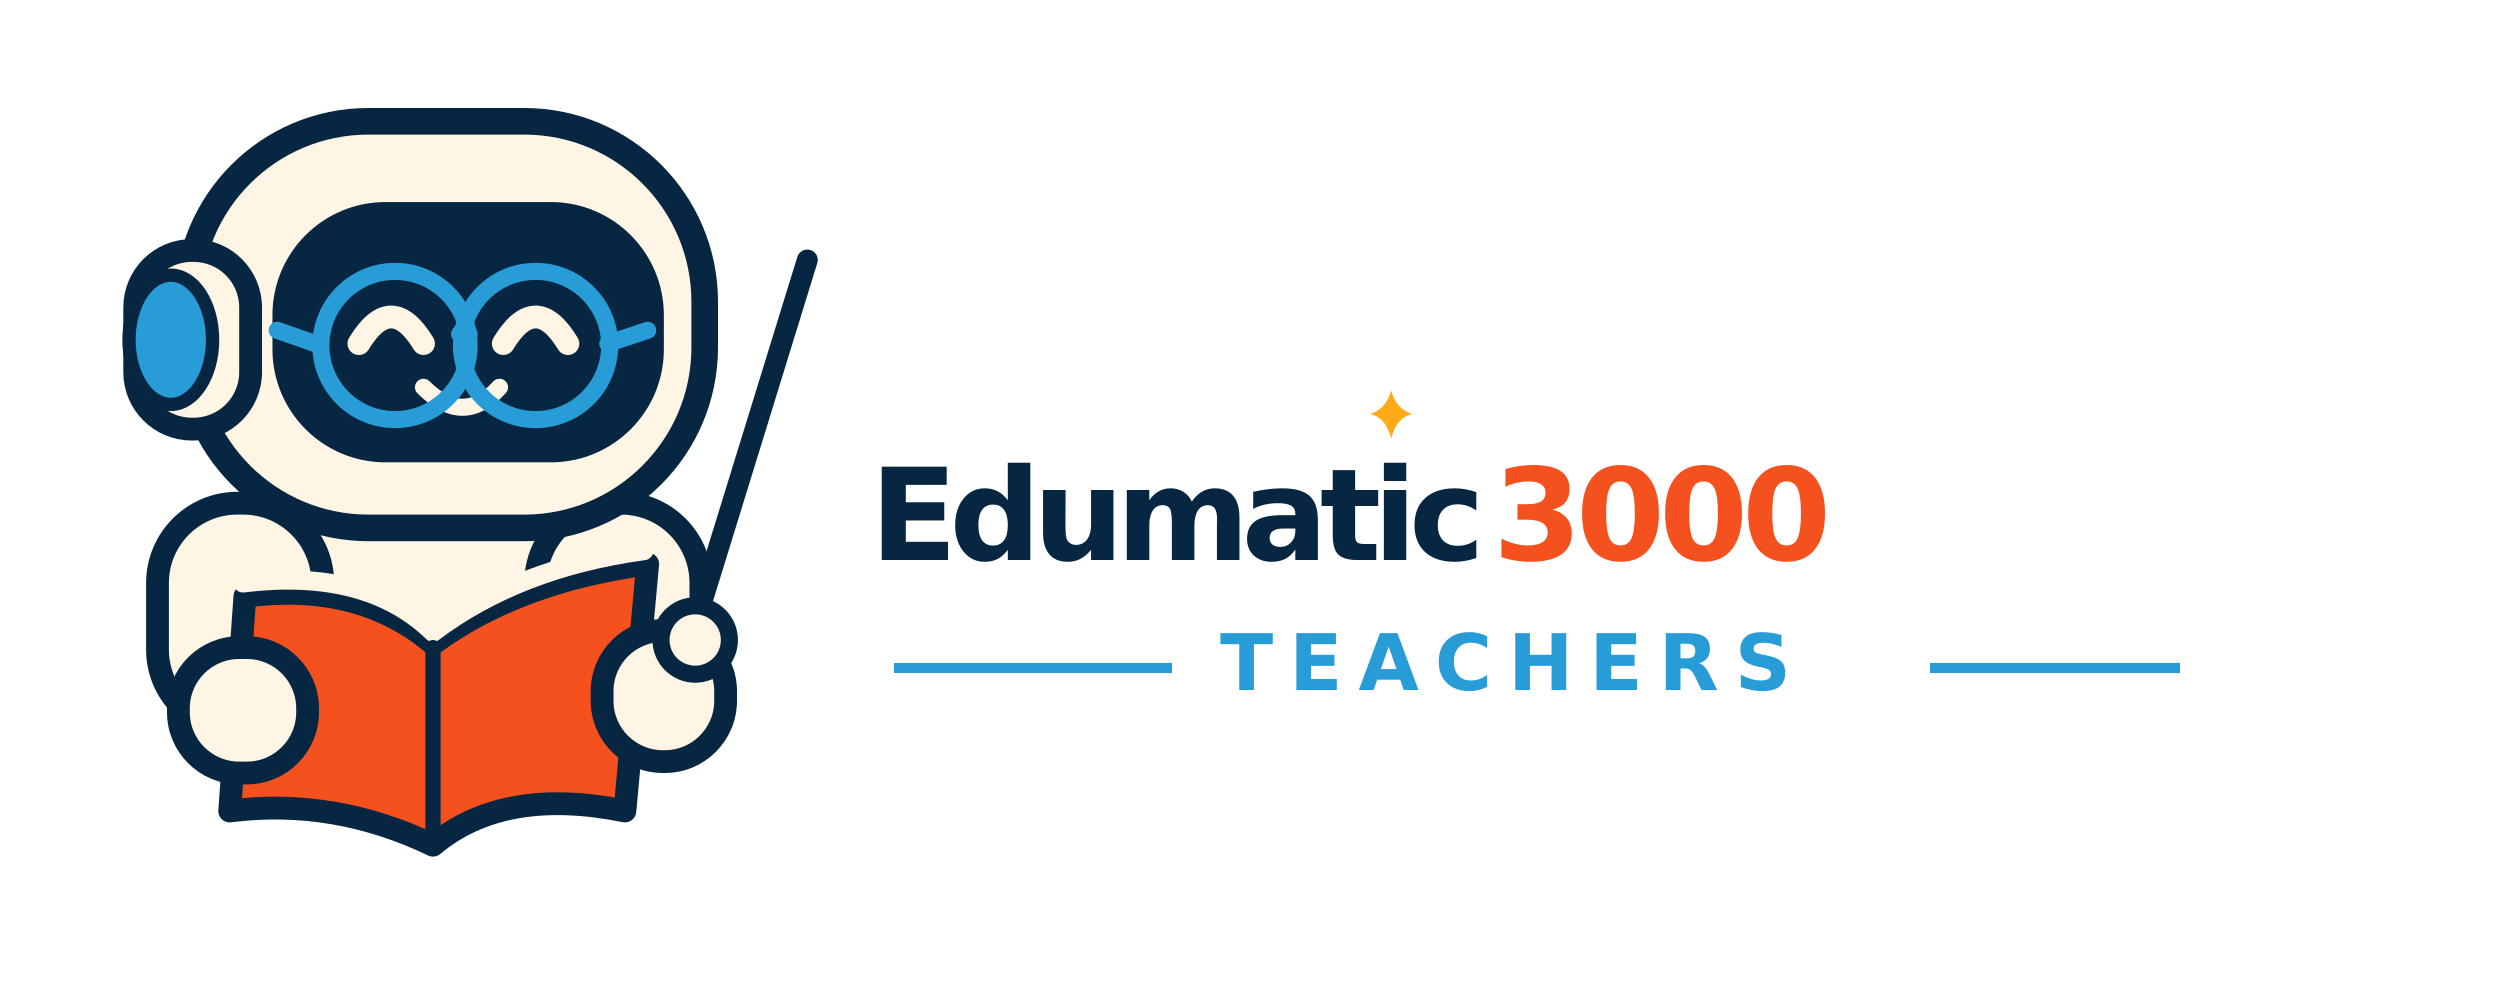
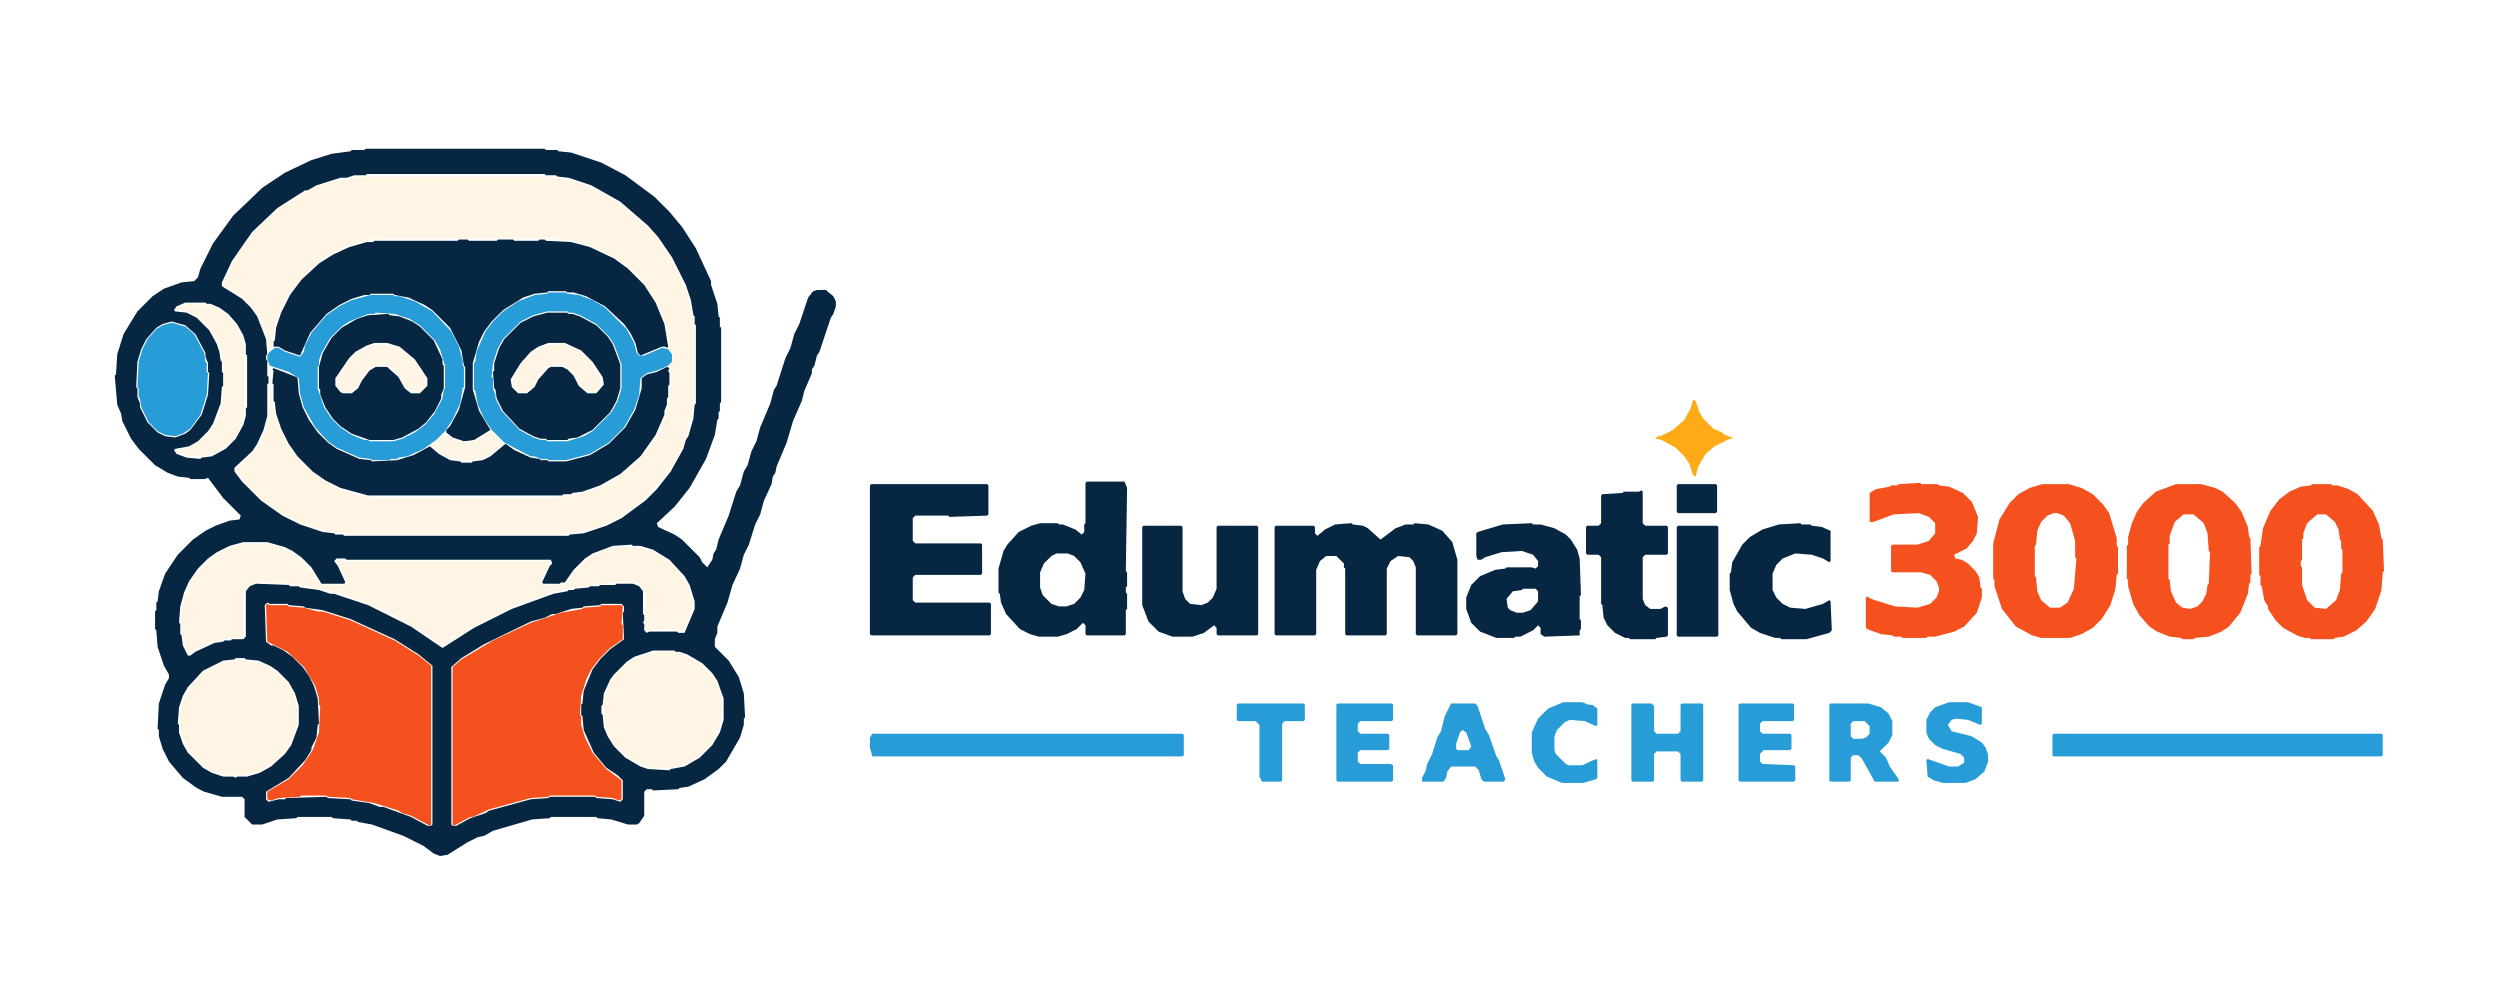
- <svg xmlns="http://www.w3.org/2000/svg" width="1250" height="500" viewBox="0 0 1250 500" role="img" version="1.1" id="svg16">
-   <defs id="defs16" />
-   <g transform="translate(36 35) scale(0.95)" id="g14">
-     <g stroke="#062642" stroke-linecap="round" stroke-linejoin="round" id="g7">
-       <rect x="83" y="211" width="205" height="159" rx="77" fill="#FFF5E4" stroke-width="13" id="rect1" />
-       <rect x="45" y="228" width="87" height="119" rx="42" fill="#FFF5E4" stroke-width="12" id="rect2" />
-       <rect x="244" y="228" width="87" height="119" rx="42" fill="#FFF5E4" stroke-width="12" id="rect3" />
-       <rect x="61" y="27" width="272" height="214" rx="95" fill="#FFF5E4" stroke-width="14" id="rect4" />
-       <rect x="33" y="95" width="61" height="94" rx="30" fill="#FFF5E4" stroke-width="12" id="rect5" />
-       <ellipse cx="52" cy="142" rx="22" ry="34" fill="#279CD6" stroke-width="7" id="ellipse5" />
-       <rect x="109" y="73" width="199" height="130" rx="56" fill="#062642" stroke="#062642" stroke-width="7" id="rect6" />
-       <path d="M151 144 Q168 116 185 144 M227 144 Q244 116 261 144" stroke="#FFF5E4" stroke-width="12" fill="none" id="path6" />
-       <path d="M185 167 Q206 188 225 167" stroke="#FFF5E4" stroke-width="9" fill="none" id="path7" />
-     </g>
-     <g stroke="#279CD6" stroke-width="9" fill="none" stroke-linecap="round" id="g8">
-       <circle cx="170" cy="145" r="39" id="circle7" />
-       <circle cx="244" cy="145" r="39" id="circle8" />
-       <path d="M209 139 Q207 134 204 139 M282 144 L303 137 M128 144 L108 137" id="path8" />
-     </g>
-     <g stroke="#062642" stroke-linejoin="round" stroke-linecap="round" id="g12">
-       <path d="M91 277 Q151 269 190 302 Q235 269 303 260 L291 390 Q227 377 190 408 Q138 383 83 390 Z" fill="#F4511E" stroke-width="12" id="path9" />
-       <path d="M90 270 Q155 262 190 296 Q235 262 301 253" fill="none" stroke="#FFF5E4" stroke-width="10" id="path10" />
-       <path d="M190 304 L190 403" stroke-width="8" fill="none" id="path11" />
-       <rect x="56" y="304" width="68" height="66" rx="32" fill="#FFF5E4" stroke-width="12" id="rect11" />
-       <rect x="279" y="295" width="65" height="69" rx="32" fill="#FFF5E4" stroke-width="12" id="rect12" />
-     </g>
-     <g stroke="#062642" stroke-linecap="round" id="g13">
-       <path d="M325 301 L387 100" stroke-width="11" id="path12" />
-       <circle cx="328" cy="300" r="18" fill="#FFF5E4" stroke-width="9" id="circle12" />
-     </g>
-   </g>
-   <path d="m 440.875,233.344 h 32.469 v 9.094 h -20.438 v 8.688 H 472.125 v 9.094 h -19.219 v 10.688 h 21.125 V 280 H 440.875 Z m 63.031,16.781 v -18.75 h 11.25 V 280 h -11.25 v -5.062 q -2.312,3.094 -5.094,4.531 -2.781,1.438 -6.438,1.438 -6.469,0 -10.625,-5.125 -4.156,-5.156 -4.156,-13.25 0,-8.094 4.156,-13.219 4.156,-5.156 10.625,-5.156 3.625,0 6.406,1.469 2.812,1.438 5.125,4.5 z m -7.375,22.656 q 3.594,0 5.469,-2.625 1.906,-2.625 1.906,-7.625 0,-5 -1.906,-7.625 -1.875,-2.625 -5.469,-2.625 -3.562,0 -5.469,2.625 -1.875,2.625 -1.875,7.625 0,5 1.875,7.625 1.906,2.625 5.469,2.625 z m 25,-6.406 V 245 h 11.25 v 3.5 q 0,2.844 -0.031,7.156 -0.031,4.281 -0.031,5.719 0,4.219 0.219,6.094 0.219,1.844 0.75,2.688 0.688,1.094 1.781,1.688 1.125,0.594 2.562,0.594 3.5,0 5.5,-2.688 2,-2.688 2,-7.469 V 245 h 11.188 v 35 h -11.188 v -5.062 Q 543,278 540.156,279.469 q -2.812,1.438 -6.219,1.438 -6.062,0 -9.25,-3.719 -3.156,-3.719 -3.156,-10.812 z m 74.375,-15.562 q 2.125,-3.25 5.031,-4.938 2.938,-1.719 6.438,-1.719 6.031,0 9.188,3.719 3.156,3.719 3.156,10.812 V 280 h -11.25 v -18.25 q 0.031,-0.406 0.031,-0.844 0.031,-0.438 0.031,-1.25 0,-3.719 -1.094,-5.375 -1.094,-1.688 -3.531,-1.688 -3.188,0 -4.938,2.625 -1.719,2.625 -1.781,7.594 V 280 h -11.25 v -18.25 q 0,-5.812 -1,-7.469 -1,-1.688 -3.562,-1.688 -3.219,0 -4.969,2.656 -1.75,2.625 -1.75,7.531 V 280 h -11.25 v -35 h 11.25 v 5.125 q 2.062,-2.969 4.719,-4.469 2.688,-1.5 5.906,-1.5 3.625,0 6.406,1.75 2.781,1.75 4.219,4.906 z m 45.938,13.438 q -3.5,0 -5.281,1.188 -1.75,1.188 -1.75,3.5 0,2.125 1.406,3.344 1.438,1.188 3.969,1.188 3.156,0 5.312,-2.25 2.156,-2.281 2.156,-5.688 V 264.25 Z m 17.094,-4.219 V 280 h -11.281 v -5.188 q -2.25,3.188 -5.062,4.656 -2.812,1.438 -6.844,1.438 -5.438,0 -8.844,-3.156 -3.375,-3.188 -3.375,-8.25 0,-6.156 4.219,-9.031 4.25,-2.875 13.312,-2.875 h 6.594 v -0.875 q 0,-2.656 -2.094,-3.875 -2.094,-1.25 -6.531,-1.25 -3.594,0 -6.688,0.719 -3.094,0.719 -5.75,2.156 v -8.531 q 3.594,-0.875 7.219,-1.312 3.625,-0.469 7.25,-0.469 9.469,0 13.656,3.75 4.219,3.719 4.219,12.125 z m 18.625,-24.969 V 245 h 11.531 v 8 H 677.562 v 14.844 q 0,2.438 0.969,3.312 Q 679.5,272 682.375,272 h 5.75 v 8 h -9.594 q -6.625,0 -9.406,-2.75 -2.75,-2.781 -2.75,-9.406 V 253 h -5.562 v -8 h 5.562 v -9.938 z M 691.938,245 h 11.188 v 35 h -11.188 z m 0,-13.625 h 11.188 v 9.125 h -11.188 z m 46.219,14.719 v 9.125 q -2.281,-1.562 -4.594,-2.312 -2.281,-0.75 -4.75,-0.75 -4.688,0 -7.312,2.75 -2.594,2.719 -2.594,7.625 0,4.906 2.594,7.656 2.625,2.719 7.312,2.719 2.625,0 4.969,-0.781 2.375,-0.781 4.375,-2.312 v 9.156 q -2.625,0.969 -5.344,1.438 -2.688,0.5 -5.406,0.5 -9.469,0 -14.812,-4.844 -5.344,-4.875 -5.344,-13.531 0,-8.656 5.344,-13.5 5.344,-4.875 14.812,-4.875 2.75,0 5.406,0.5 2.688,0.469 5.344,1.438 z" id="text14" style="font-weight:bold;font-size:64px;font-family:'DejaVu Sans';letter-spacing:-4;fill:#062642" aria-label="Edumatic" />
-   <path d="m 776.25,254.844 q 4.719,1.219 7.156,4.25 2.469,3 2.469,7.656 0,6.938 -5.312,10.562 -5.312,3.594 -15.5,3.594 -3.594,0 -7.219,-0.594 -3.594,-0.562 -7.125,-1.719 v -9.281 q 3.375,1.688 6.688,2.562 3.344,0.844 6.562,0.844 4.781,0 7.312,-1.656 2.562,-1.656 2.562,-4.75 0,-3.188 -2.625,-4.812 -2.594,-1.656 -7.688,-1.656 h -4.812 v -7.75 h 5.062 q 4.531,0 6.75,-1.406 2.219,-1.438 2.219,-4.344 0,-2.688 -2.156,-4.156 -2.156,-1.469 -6.094,-1.469 -2.906,0 -5.875,0.656 -2.969,0.656 -5.906,1.938 V 234.5 q 3.562,-1 7.062,-1.5 3.5,-0.5 6.875,-0.5 9.094,0 13.594,3 4.531,2.969 4.531,8.969 0,4.094 -2.156,6.719 -2.156,2.594 -6.375,3.656 z m 41.156,1.781 q 0,-8.75 -1.656,-12.312 -1.625,-3.594 -5.5,-3.594 -3.875,0 -5.531,3.594 -1.656,3.562 -1.656,12.312 0,8.844 1.656,12.469 1.656,3.625 5.531,3.625 3.844,0 5.5,-3.625 1.656,-3.625 1.656,-12.469 z m 12.031,0.094 q 0,11.594 -5,17.906 -5,6.281 -14.188,6.281 -9.219,0 -14.219,-6.281 -5,-6.312 -5,-17.906 0,-11.625 5,-17.906 5,-6.312 14.219,-6.312 9.188,0 14.188,6.312 5,6.281 5,17.906 z m 29.5,-0.094 q 0,-8.75 -1.656,-12.312 -1.625,-3.594 -5.5,-3.594 -3.875,0 -5.531,3.594 -1.656,3.562 -1.656,12.312 0,8.844 1.656,12.469 1.656,3.625 5.531,3.625 3.844,0 5.5,-3.625 1.656,-3.625 1.656,-12.469 z m 12.031,0.094 q 0,11.594 -5,17.906 -5,6.281 -14.188,6.281 -9.219,0 -14.219,-6.281 -5,-6.312 -5,-17.906 0,-11.625 5,-17.906 5,-6.312 14.219,-6.312 9.188,0 14.188,6.312 5,6.281 5,17.906 z m 29.5,-0.094 q 0,-8.75 -1.656,-12.312 -1.625,-3.594 -5.5,-3.594 -3.875,0 -5.531,3.594 -1.656,3.562 -1.656,12.312 0,8.844 1.656,12.469 1.656,3.625 5.531,3.625 3.844,0 5.5,-3.625 1.656,-3.625 1.656,-12.469 z m 12.031,0.094 q 0,11.594 -5,17.906 -5,6.281 -14.188,6.281 -9.219,0 -14.219,-6.281 -5,-6.312 -5,-17.906 0,-11.625 5,-17.906 5,-6.312 14.219,-6.312 9.188,0 14.188,6.312 5,6.281 5,17.906 z" id="text15" style="font-weight:bold;font-size:64px;font-family:'DejaVu Sans';letter-spacing:-3;fill:#f4511e" aria-label="3000" />
-   <path d="M 695.562 195.22 Q 698.043 204.52 706.102 207 Q 698.043 208.86 695.562 219.4 Q 693.082 208.86 685.023 207 Q 693.082 204.52 695.562 195.22 Z" fill="#FFAA17" id="path15" />
-   <path d="M447 334 H586 M965 334 H1090" stroke="#279CD6" stroke-width="5" id="path16" />
-   <path d="m 610.19,316.569 h 26.203 v 5.542 h -9.426 V 345 h -7.332 v -22.89 h -9.445 z m 37.993,0 h 19.786 v 5.542 h -12.454 v 5.294 h 11.711 v 5.542 h -11.711 v 6.513 H 668.388 V 345 h -20.205 z m 51.894,23.251 H 688.613 L 686.804,345 h -7.37 l 10.531,-28.431 h 8.741 L 709.237,345 h -7.37 z m -9.636,-5.275 h 7.789 l -3.885,-11.312 z m 53.113,8.893 q -2.019,1.047 -4.208,1.581 -2.19,0.533 -4.57,0.533 -7.103,0 -11.254,-3.961 -4.151,-3.98 -4.151,-10.778 0,-6.817 4.151,-10.778 4.151,-3.98 11.254,-3.98 2.38,0 4.57,0.533 2.19,0.533 4.208,1.581 v 5.884 q -2.038,-1.39 -4.018,-2.038 -1.98,-0.647 -4.17,-0.647 -3.923,0 -6.17,2.514 -2.247,2.514 -2.247,6.932 0,4.399 2.247,6.913 2.247,2.514 6.17,2.514 2.19,0 4.17,-0.647 1.98,-0.647 4.018,-2.038 z m 14.075,-26.87 h 7.332 v 10.835 h 10.816 v -10.835 h 7.332 V 345 h -7.332 V 332.946 H 764.96 V 345 h -7.332 z m 40.64,0 h 19.786 v 5.542 h -12.454 v 5.294 h 11.711 v 5.542 H 805.6 v 6.513 h 12.873 V 345 h -20.205 z m 45.058,12.606 q 2.304,0 3.294,-0.857 1.009,-0.857 1.009,-2.818 0,-1.942 -1.009,-2.78 -0.99,-0.838 -3.294,-0.838 h -3.085 v 7.293 z m -3.085,5.065 V 345 h -7.332 v -28.431 h 11.197 q 5.618,0 8.227,1.885 2.628,1.885 2.628,5.96 0,2.818 -1.371,4.627 -1.352,1.809 -4.094,2.666 1.504,0.343 2.685,1.562 1.2,1.2 2.418,3.656 L 858.58,345 h -7.808 l -3.466,-7.065 q -1.047,-2.133 -2.133,-2.914 -1.066,-0.781 -2.856,-0.781 z m 50.485,-16.777 v 6.018 q -2.342,-1.047 -4.57,-1.581 -2.228,-0.533 -4.208,-0.533 -2.628,0 -3.885,0.724 -1.257,0.724 -1.257,2.247 0,1.143 0.838,1.79 0.857,0.628 3.085,1.085 l 3.123,0.628 q 4.742,0.952 6.741,2.895 2,1.942 2,5.522 0,4.704 -2.799,7.008 -2.78,2.285 -8.512,2.285 -2.704,0 -5.427,-0.514 -2.723,-0.514 -5.446,-1.523 v -6.189 q 2.723,1.447 5.256,2.19 2.552,0.724 4.913,0.724 2.399,0 3.675,-0.8 1.276,-0.8 1.276,-2.285 0,-1.333 -0.876,-2.057 -0.857,-0.724 -3.447,-1.295 l -2.837,-0.628 q -4.266,-0.914 -6.246,-2.914 -1.961,-2 -1.961,-5.389 0,-4.247 2.742,-6.532 2.742,-2.285 7.884,-2.285 2.342,0 4.818,0.362 2.476,0.343 5.123,1.047 z" id="text16" style="font-weight:bold;font-size:39px;font-family:'DejaVu Sans';letter-spacing:8;fill:#279cd6" aria-label="TEACHERS" />
+ <svg xmlns="http://www.w3.org/2000/svg" width="1983" height="793" viewBox="0 0 1983 793" role="img" aria-label="Edumatic-3000-Teachers">
+   <path fill="#062642" fill-rule="evenodd" d="M1331,417 L1330,418 L1330,504 L1331,505 L1362,505 L1363,504 L1363,418 L1362,417Z M906,418 L906,480 L911,493 L919,501 L930,505 L946,505 L955,502 L963,496 L965,498 L965,503 L966,504 L997,504 L998,503 L998,418 L997,417 L966,417 L965,418 L965,467 L962,474 L958,478 L953,480 L944,479 L940,475 L938,469 L938,418 L937,417 L907,417Z M1398,420 L1388,426 L1382,432 L1374,446 L1373,454 L1372,455 L1372,468 L1375,479 L1378,485 L1389,498 L1396,502 L1408,506 L1412,506 L1413,507 L1433,507 L1451,502 L1453,500 L1452,477 L1451,476 L1446,479 L1432,483 L1420,482 L1414,479 L1409,474 L1406,468 L1406,455 L1409,448 L1414,443 L1424,439 L1437,440 L1446,443 L1451,446 L1452,445 L1452,421 L1445,418 L1437,417 L1436,416 L1429,416 L1428,415 L1411,416Z M1172,422 L1171,423 L1171,441 L1172,444 L1175,444 L1178,442 L1191,438 L1207,437 L1216,440 L1220,445 L1220,449 L1218,451 L1215,450 L1195,450 L1194,451 L1186,452 L1174,457 L1167,464 L1163,474 L1163,483 L1167,494 L1174,501 L1187,506 L1201,506 L1202,505 L1206,505 L1216,500 L1220,496 L1222,498 L1222,503 L1225,505 L1253,504 L1253,500 L1254,499 L1254,492 L1253,491 L1253,473 L1254,472 L1253,443 L1251,436 L1246,428 L1242,424 L1233,419 L1222,416 L1216,416 L1215,415 L1192,416Z M1218,467 L1220,469 L1220,477 L1214,484 L1208,486 L1203,486 L1198,484 L1196,482 L1195,475 L1200,469 L1207,468 L1208,467Z M1011,418 L1011,503 L1012,504 L1043,504 L1044,503 L1044,452 L1047,445 L1052,441 L1060,441 L1066,447 L1066,450 L1067,451 L1067,503 L1068,504 L1099,504 L1100,503 L1100,451 L1103,445 L1109,441 L1118,442 L1121,445 L1123,450 L1123,503 L1124,504 L1155,504 L1156,503 L1156,444 L1152,430 L1144,421 L1133,416 L1122,415 L1121,416 L1115,416 L1107,419 L1095,428 L1085,419 L1081,417 L1073,416 L1072,415 L1059,416 L1051,420 L1045,425 L1043,423 L1043,418 L1042,417 L1012,417Z M1271,392 L1270,393 L1270,415 L1268,417 L1259,417 L1258,418 L1258,439 L1259,440 L1268,440 L1270,442 L1270,479 L1271,480 L1272,490 L1275,496 L1281,502 L1289,506 L1292,506 L1293,507 L1313,507 L1314,506 L1322,505 L1323,504 L1323,482 L1321,481 L1317,483 L1309,483 L1305,480 L1303,475 L1303,442 L1305,440 L1322,440 L1323,439 L1323,418 L1322,417 L1305,417 L1303,415 L1303,390 L1302,389 L1300,390 L1288,390 L1287,391Z M1330,385 L1330,406 L1331,407 L1361,407 L1362,406 L1362,385 L1361,384 L1331,384Z M691,384 L690,385 L690,503 L691,504 L785,504 L786,503 L786,479 L785,478 L726,478 L724,476 L724,458 L726,456 L778,456 L779,455 L779,432 L778,431 L726,431 L724,429 L724,411 L726,409 L752,409 L753,410 L783,409 L784,408 L784,385 L783,384Z M892,382 L862,382 L861,383 L861,415 L860,416 L860,422 L858,424 L853,420 L843,416 L840,416 L839,415 L825,415 L818,417 L808,422 L799,432 L796,437 L792,451 L792,470 L793,471 L794,478 L798,487 L809,499 L817,503 L824,505 L839,505 L846,503 L854,499 L859,494 L861,496 L861,503 L862,504 L892,504 L893,503 L893,484 L894,483 L894,471 L893,470 L893,466 L894,465 L894,454 L893,453 L894,387Z M838,439 L847,439 L852,441 L857,446 L861,455 L860,468 L857,474 L852,479 L846,481 L840,481 L834,479 L827,472 L825,466 L825,454 L828,447 L834,441Z M226,137 L208,149 L185,171 L169,193 L159,213 L157,220 L154,223 L144,224 L130,229 L121,235 L109,247 L98,265 L93,281 L92,297 L91,298 L93,321 L96,328 L97,334 L104,348 L110,356 L123,369 L133,375 L141,378 L150,379 L151,380 L162,380 L165,379 L177,395 L191,409 L190,412 L182,413 L171,417 L163,421 L153,428 L141,440 L131,455 L126,469 L125,477 L124,478 L124,484 L123,485 L123,499 L124,500 L125,513 L130,528 L134,535 L134,538 L131,543 L126,558 L125,578 L126,579 L126,584 L129,594 L134,604 L145,617 L156,625 L162,628 L176,632 L192,632 L194,634 L194,648 L200,654 L208,654 L220,650 L235,649 L236,648 L263,648 L264,649 L278,650 L279,651 L283,651 L284,652 L295,654 L320,663 L336,671 L344,677 L349,679 L355,678 L371,668 L379,664 L384,663 L391,659 L422,650 L436,649 L437,648 L473,648 L474,649 L485,650 L498,654 L505,654 L507,653 L511,647 L511,628 L513,626 L517,626 L518,627 L538,626 L539,625 L546,624 L559,618 L570,610 L576,604 L587,585 L590,575 L590,570 L591,569 L590,550 L586,537 L578,524 L567,513 L567,507 L569,502 L569,497 L577,478 L581,464 L587,451 L590,440 L594,432 L599,416 L603,408 L606,397 L612,384 L613,378 L615,375 L616,370 L624,351 L629,334 L636,318 L638,310 L644,296 L644,293 L646,290 L648,282 L650,279 L659,252 L661,249 L663,243 L663,239 L661,235 L655,230 L648,230 L645,231 L641,236 L634,257 L630,265 L627,276 L623,284 L616,306 L614,309 L611,320 L603,339 L600,350 L596,358 L593,369 L590,374 L587,385 L584,390 L578,409 L570,428 L568,436 L566,439 L565,444 L561,450 L557,446 L555,442 L541,428 L535,424 L522,418 L521,415 L535,402 L547,387 L560,364 L567,345 L569,333 L570,332 L570,327 L571,326 L571,320 L572,319 L572,260 L571,259 L571,252 L570,251 L569,241 L564,226 L564,223 L552,197 L541,180 L531,168 L519,156 L496,139 L477,129 L453,121 L443,120 L442,119 L433,119 L432,118 L290,118 L289,119 L279,119 L278,120 L263,122 L247,127Z M194,522 L195,523 L205,524 L214,528 L220,532 L229,541 L234,550 L237,560 L237,575 L231,591 L226,598 L215,608 L206,613 L196,616 L188,616 L187,617 L185,616 L177,616 L168,613 L161,609 L149,597 L145,590 L142,581 L142,575 L141,574 L142,561 L145,552 L149,545 L161,532 L177,524 L186,523 L187,522Z M518,516 L535,516 L536,517 L539,517 L545,519 L557,526 L565,534 L569,540 L574,554 L574,571 L571,581 L565,591 L555,601 L543,608 L532,610 L531,611 L514,610 L508,608 L496,601 L487,592 L482,584 L479,577 L478,567 L477,566 L477,560 L478,559 L479,550 L484,539 L487,535 L497,525 L503,521Z M493,479 L495,481 L495,485 L494,486 L495,507 L484,515 L476,523 L470,531 L463,548 L462,558 L461,559 L461,567 L462,568 L463,579 L471,597 L481,609 L490,615 L494,619 L494,634 L492,636 L486,634 L473,633 L472,632 L436,632 L435,633 L421,634 L388,643 L385,645 L373,649 L362,655 L359,655 L358,654 L358,529 L366,522 L384,511 L421,493 L432,490 L438,487 L441,487 L453,483 L462,482 L463,481 L476,480 L477,479Z M212,478 L214,479 L228,479 L229,480 L241,481 L242,482 L256,484 L278,491 L313,507 L332,519 L343,528 L343,654 L342,655 L339,655 L326,648 L304,640 L301,640 L293,637 L279,635 L278,634 L260,633 L259,632 L227,633 L226,634 L221,634 L213,636 L211,634 L211,628 L229,617 L242,603 L247,595 L247,593 L251,585 L252,575 L253,574 L252,554 L249,544 L245,536 L240,529 L232,521 L225,516 L217,512 L215,512 L211,509 L210,480Z M142,494 L143,481 L146,470 L150,461 L157,451 L165,443 L172,438 L182,433 L193,430 L212,430 L226,434 L232,437 L239,442 L247,450 L255,463 L273,463 L274,462 L268,449 L265,445 L267,443 L274,443 L275,444 L437,444 L438,447 L436,449 L430,462 L431,463 L444,463 L445,462 L448,462 L455,452 L464,443 L470,439 L486,433 L501,432 L502,433 L508,433 L518,436 L531,444 L543,457 L547,464 L551,477 L551,483 L543,502 L538,502 L537,501 L515,501 L513,502 L511,500 L511,495 L510,494 L511,492 L511,488 L510,487 L510,469 L507,465 L502,463 L489,463 L488,464 L476,464 L475,465 L468,465 L467,466 L456,467 L455,468 L451,468 L450,469 L439,471 L406,483 L376,498 L351,514 L326,497 L292,480 L265,471 L262,471 L253,468 L238,466 L237,465 L230,465 L229,464 L203,463 L198,465 L195,469 L195,505 L193,507 L184,507 L183,508 L178,508 L177,509 L170,510 L155,517 L151,520 L149,520 L145,512 L144,504 L143,503 L143,495Z M136,255 L147,258 L155,265 L163,280 L163,283 L165,288 L165,295 L166,296 L165,313 L160,329 L151,341 L147,344 L139,347 L131,346 L125,343 L117,335 L111,323 L111,320 L109,315 L109,308 L108,307 L109,287 L112,277 L116,269 L124,260 L129,257Z M147,240 L163,240 L164,241 L167,241 L174,244 L181,249 L188,257 L193,266 L195,273 L195,281 L196,282 L196,323 L195,324 L195,330 L193,337 L187,348 L179,356 L168,362 L160,363 L159,364 L148,363 L140,360 L138,357 L139,356 L150,354 L157,350 L165,342 L169,336 L175,320 L176,307 L177,306 L177,296 L176,295 L176,287 L175,286 L174,279 L172,273 L166,262 L156,252 L148,248 L139,247 L138,246 L140,243Z M184,207 L200,184 L220,165 L242,151 L244,151 L251,147 L270,141 L275,141 L281,139 L290,139 L291,138 L432,138 L433,139 L441,139 L442,140 L451,141 L469,147 L492,160 L514,179 L522,188 L533,204 L544,226 L548,238 L550,250 L551,251 L551,257 L552,258 L552,320 L551,321 L550,332 L546,346 L544,349 L542,356 L532,374 L521,388 L512,397 L493,411 L481,417 L463,423 L452,424 L451,425 L273,425 L272,424 L266,424 L265,423 L256,422 L238,416 L224,409 L207,397 L192,382 L186,374 L186,371 L200,358 L204,352 L209,341 L212,330 L212,305 L213,304 L213,299 L212,298 L212,286 L211,285 L211,282 L212,281 L211,269 L204,251 L199,244 L192,237 L176,227 L176,224Z M531,292 L529,291 L521,295 L513,297 L509,300 L509,308 L504,325 L496,339 L483,352 L468,361 L449,366 L435,366 L434,365 L429,365 L428,364 L421,363 L408,357 L401,352 L389,362 L383,365 L375,366 L374,367 L366,367 L365,366 L357,365 L348,360 L341,354 L328,361 L315,365 L295,366 L294,365 L285,364 L267,356 L260,351 L252,343 L245,333 L240,323 L237,312 L236,300 L235,299 L217,292 L216,293 L217,294 L216,304 L217,305 L217,318 L218,319 L219,328 L223,340 L229,352 L236,362 L248,374 L258,381 L270,387 L292,393 L446,393 L447,392 L453,392 L454,391 L462,390 L476,385 L492,376 L508,362 L520,345 L527,329 L527,326 L529,321 L529,316 L530,315 L530,306 L531,305 L531,296 L530,294Z M292,250 L283,253 L271,260 L263,268 L256,280 L253,291 L253,308 L254,309 L254,313 L258,323 L264,332 L270,338 L279,344 L293,349 L312,349 L319,347 L332,340 L338,335 L345,326 L350,316 L350,313 L352,308 L352,290 L351,289 L351,285 L344,270 L333,259 L327,255 L317,251 L309,250 L308,249Z M266,300 L277,284 L282,279 L291,274 L297,272 L307,272 L317,275 L329,285 L339,300 L339,306 L333,312 L326,312 L321,308 L316,299 L307,291 L298,291 L293,294 L287,302 L284,308 L279,312 L272,312 L270,311 L266,306Z M434,248 L423,251 L413,256 L400,269 L396,276 L392,288 L392,294 L391,295 L392,308 L393,309 L394,316 L399,326 L412,340 L423,346 L429,348 L433,348 L434,349 L450,349 L451,348 L458,347 L470,341 L484,327 L489,318 L492,308 L492,289 L486,273 L482,267 L473,258 L460,251 L454,249 L451,249 L450,248Z M405,301 L413,288 L421,279 L427,275 L435,272 L448,272 L461,278 L470,287 L478,299 L479,305 L473,312 L466,312 L459,306 L455,298 L450,293 L446,291 L437,291 L435,292 L427,301 L424,307 L418,312 L411,312 L406,307Z M217,271 L217,275 L221,275 L226,278 L238,282 L246,264 L259,249 L269,242 L279,237 L289,234 L293,234 L294,233 L312,233 L313,234 L324,236 L337,242 L343,246 L357,260 L366,278 L368,290 L369,291 L369,307 L364,325 L357,338 L354,341 L354,343 L359,347 L368,350 L376,349 L389,341 L380,326 L375,309 L375,288 L380,271 L384,263 L390,255 L399,246 L415,236 L424,233 L434,232 L435,231 L449,231 L450,232 L455,232 L465,235 L480,243 L495,257 L500,264 L504,272 L506,280 L508,282 L525,275 L528,275 L529,276 L530,275 L527,257 L520,240 L511,226 L498,213 L487,205 L468,196 L453,192 L433,191 L432,190 L428,190 L427,191 L408,191 L407,190 L395,190 L394,191 L372,191 L371,190 L364,190 L363,191 L297,191 L296,192 L291,192 L277,196 L264,202 L253,209 L239,222 L230,234 L223,248 L219,260 L218,270Z" />
+   <path fill="#FFF5E4" fill-rule="evenodd" d="M183,524 L172,527 L166,530 L159,535 L151,544 L144,558 L144,562 L143,563 L143,579 L149,595 L160,607 L169,612 L179,615 L194,615 L205,612 L217,605 L227,595 L233,584 L235,578 L236,562 L233,551 L229,543 L218,532 L209,527 L199,524Z M520,517 L519,518 L511,519 L502,523 L490,533 L485,540 L480,551 L480,555 L479,556 L479,571 L482,581 L487,590 L498,601 L512,608 L528,610 L529,609 L535,609 L542,607 L553,601 L562,593 L567,586 L571,577 L572,569 L573,568 L573,556 L570,545 L567,539 L555,526 L544,520 L538,518 L534,518 L533,517Z M144,502 L145,503 L147,514 L150,519 L156,515 L172,508 L180,507 L181,506 L192,506 L193,505 L193,470 L201,462 L233,463 L234,464 L239,464 L250,467 L255,467 L285,476 L288,478 L300,482 L318,491 L342,506 L349,512 L354,511 L377,496 L412,479 L441,469 L458,466 L459,465 L464,465 L465,464 L481,463 L482,462 L503,462 L506,463 L512,470 L512,500 L533,499 L534,500 L542,501 L550,482 L550,479 L546,465 L537,451 L525,441 L517,437 L506,434 L488,434 L487,435 L483,435 L467,442 L455,454 L451,461 L448,464 L430,464 L429,463 L431,456 L437,446 L436,445 L271,445 L270,444 L267,444 L266,445 L273,456 L274,463 L273,464 L255,464 L252,461 L248,453 L233,439 L225,435 L215,432 L195,431 L194,432 L183,434 L171,440 L156,454 L152,460 L146,474 L145,482 L144,483Z M398,350 L391,343 L387,343 L381,348 L374,351 L362,350 L352,344 L343,352 L343,354 L350,360 L362,365 L378,365 L384,363 L393,358 L398,353Z M407,300 L407,306 L408,308 L412,311 L417,311 L422,308 L427,299 L433,292 L439,289 L444,289 L449,291 L454,295 L463,309 L467,311 L472,311 L477,306 L477,300 L467,285 L456,276 L446,273 L433,274 L423,279 L416,286Z M267,301 L267,305 L271,310 L278,311 L283,307 L289,297 L295,291 L300,289 L304,289 L311,292 L316,297 L321,306 L327,311 L334,310 L338,305 L337,299 L329,287 L321,279 L314,275 L306,274 L305,273 L295,274 L284,279 L276,287Z M149,241 L148,242 L145,242 L139,245 L139,246 L146,246 L155,250 L166,260 L170,266 L174,275 L177,286 L177,291 L178,292 L178,311 L177,312 L177,317 L174,328 L169,338 L164,345 L153,354 L144,357 L139,357 L139,358 L149,362 L163,362 L172,359 L182,352 L187,346 L192,336 L192,333 L194,328 L194,276 L191,265 L188,259 L178,248 L166,242Z M189,201 L178,222 L177,226 L190,234 L202,246 L210,261 L213,272 L213,278 L216,276 L216,268 L217,267 L218,258 L227,237 L236,224 L250,210 L258,204 L276,195 L285,192 L289,192 L295,190 L302,190 L303,189 L440,189 L441,190 L455,191 L463,194 L466,194 L474,197 L489,205 L502,215 L509,222 L523,243 L530,263 L531,277 L534,281 L534,287 L532,289 L532,310 L531,311 L531,318 L530,319 L529,327 L524,340 L515,355 L499,372 L483,383 L467,390 L464,390 L455,393 L450,393 L449,394 L442,394 L441,395 L297,395 L296,394 L284,393 L269,388 L259,383 L243,371 L234,361 L227,351 L220,336 L220,333 L217,325 L216,314 L215,313 L215,291 L214,291 L214,326 L213,327 L212,336 L209,345 L203,356 L192,368 L187,371 L187,373 L198,387 L210,398 L223,407 L239,415 L262,422 L276,423 L277,424 L448,424 L449,423 L456,423 L457,422 L469,420 L480,416 L494,409 L504,402 L527,379 L535,367 L541,355 L547,338 L547,335 L549,330 L549,325 L550,324 L550,317 L551,316 L551,261 L550,260 L550,253 L549,252 L548,243 L543,227 L533,206 L519,186 L497,165 L482,155 L470,149 L457,144 L445,142 L444,141 L439,141 L438,140 L284,140 L283,141 L278,141 L277,142 L264,144 L252,148 L239,154 L223,164 L207,178 L199,187Z" />
+   <path fill="#F4511E" fill-rule="evenodd" d="M493,480 L477,480 L476,481 L463,482 L462,483 L445,486 L421,494 L391,508 L366,523 L359,529 L359,654 L360,655 L373,648 L375,648 L388,642 L421,633 L435,632 L436,631 L472,631 L473,632 L486,633 L491,635 L493,634 L493,619 L481,610 L470,597 L464,585 L461,575 L461,568 L460,567 L461,552 L465,539 L469,531 L475,523 L484,514 L494,507 L494,496 L493,495 L494,481Z M212,479 L211,480 L212,509 L228,517 L241,529 L250,544 L253,554 L253,559 L254,560 L253,581 L248,595 L240,607 L229,618 L212,628 L212,634 L215,635 L221,633 L238,632 L239,631 L259,631 L260,632 L278,633 L279,634 L297,637 L316,643 L319,645 L326,647 L341,655 L342,654 L342,528 L332,520 L313,508 L278,492 L256,485 L252,485 L241,482 L229,481 L228,480 L214,480Z M1834,384 L1833,385 L1825,386 L1816,390 L1808,396 L1801,405 L1795,419 L1793,433 L1792,434 L1792,456 L1793,457 L1793,464 L1794,465 L1796,476 L1799,481 L1799,483 L1805,492 L1811,498 L1822,504 L1828,506 L1832,506 L1833,507 L1851,507 L1852,506 L1859,505 L1869,500 L1877,493 L1884,483 L1889,468 L1890,454 L1891,453 L1890,428 L1889,427 L1887,416 L1882,405 L1870,392 L1863,388 L1854,385 L1850,385 L1849,384Z M1838,408 L1845,408 L1852,414 L1855,420 L1856,428 L1857,429 L1857,435 L1858,436 L1858,454 L1857,455 L1856,468 L1853,476 L1845,483 L1836,482 L1830,476 L1826,464 L1826,450 L1825,449 L1825,445 L1826,444 L1826,428 L1827,427 L1827,423 L1830,415Z M1726,384 L1710,390 L1700,399 L1695,406 L1691,415 L1688,426 L1688,432 L1687,433 L1687,459 L1688,460 L1688,465 L1692,479 L1697,488 L1705,497 L1711,501 L1721,505 L1730,506 L1731,507 L1740,507 L1741,506 L1752,505 L1762,501 L1768,497 L1777,486 L1783,471 L1784,463 L1785,462 L1785,456 L1786,455 L1785,427 L1784,426 L1783,418 L1778,406 L1773,399 L1763,390 L1757,387 L1746,384Z M1732,408 L1740,408 L1748,415 L1751,423 L1752,437 L1753,438 L1752,463 L1751,464 L1750,471 L1747,477 L1743,481 L1737,483 L1731,482 L1726,478 L1722,469 L1721,460 L1720,459 L1720,432 L1721,431 L1721,425 L1725,414Z M1620,384 L1610,387 L1601,392 L1594,399 L1586,412 L1581,431 L1581,459 L1582,460 L1582,465 L1588,483 L1599,497 L1612,504 L1619,506 L1642,506 L1651,503 L1660,498 L1667,491 L1674,480 L1678,467 L1679,456 L1680,455 L1680,434 L1679,433 L1679,427 L1673,407 L1668,400 L1660,392 L1651,387 L1641,384Z M1629,407 L1632,407 L1637,409 L1642,415 L1646,429 L1646,442 L1647,443 L1645,467 L1640,478 L1634,482 L1626,482 L1619,476 L1616,469 L1615,458 L1614,457 L1614,433 L1615,432 L1616,421 L1619,414 L1624,409Z M1546,386 L1538,385 L1537,384 L1524,384 L1523,383 L1506,384 L1505,385 L1500,385 L1499,386 L1488,388 L1483,391 L1483,414 L1486,414 L1502,408 L1522,407 L1530,410 L1535,415 L1535,423 L1530,429 L1521,432 L1501,432 L1500,433 L1500,453 L1501,454 L1524,454 L1531,456 L1536,461 L1538,466 L1538,469 L1536,474 L1531,479 L1521,482 L1503,481 L1484,475 L1481,473 L1480,474 L1480,498 L1481,499 L1492,503 L1501,504 L1502,505 L1508,505 L1509,506 L1528,506 L1529,505 L1535,505 L1550,501 L1558,497 L1568,486 L1572,474 L1572,467 L1571,466 L1570,458 L1567,453 L1561,447 L1556,444 L1551,443 L1550,440 L1560,435 L1565,429 L1568,423 L1569,410 L1564,398 L1557,391Z" />
+   <path fill="#279CD6" fill-rule="evenodd" d="M1628,583 L1628,599 L1629,600 L1889,600 L1890,599 L1890,583 L1889,582 L1629,582Z M690,585 L690,593 L692,600 L938,600 L939,599 L939,583 L938,582 L692,582Z M1452,558 L1451,559 L1451,619 L1452,620 L1467,620 L1468,619 L1468,601 L1470,599 L1474,599 L1477,602 L1487,620 L1506,620 L1506,618 L1499,608 L1496,601 L1491,596 L1498,589 L1501,583 L1501,572 L1498,566 L1492,561 L1482,558Z M1468,574 L1470,572 L1479,572 L1483,576 L1483,582 L1480,585 L1477,586 L1470,586 L1468,584Z M1380,558 L1379,559 L1379,619 L1380,620 L1423,620 L1424,619 L1424,608 L1423,607 L1398,606 L1396,604 L1396,598 L1399,595 L1420,595 L1421,594 L1421,583 L1420,582 L1398,582 L1396,580 L1396,574 L1398,572 L1422,572 L1423,571 L1423,559 L1422,558Z M1295,558 L1294,559 L1294,619 L1295,620 L1311,620 L1312,619 L1312,598 L1314,596 L1331,596 L1333,598 L1333,619 L1334,620 L1350,620 L1351,619 L1351,559 L1350,558 L1334,558 L1333,559 L1333,580 L1331,582 L1314,582 L1312,580 L1312,560 L1310,558Z M1151,558 L1146,568 L1143,580 L1140,585 L1136,598 L1132,606 L1131,611 L1128,617 L1128,620 L1145,620 L1147,617 L1148,612 L1151,608 L1170,608 L1173,611 L1175,618 L1177,620 L1193,620 L1194,618 L1189,603 L1187,600 L1181,583 L1178,578 L1172,560 L1170,558Z M1160,579 L1163,581 L1167,592 L1165,595 L1156,595 L1155,594 L1155,590 L1158,581Z M1061,558 L1060,559 L1060,619 L1061,620 L1104,620 L1105,619 L1105,607 L1103,606 L1079,606 L1077,604 L1077,597 L1079,595 L1101,595 L1102,594 L1102,583 L1101,582 L1079,582 L1077,580 L1077,574 L1079,572 L1104,572 L1105,571 L1105,559 L1104,558Z M982,558 L981,559 L981,571 L982,572 L996,572 L999,575 L999,616 L1001,620 L1016,620 L1017,619 L1017,574 L1019,572 L1034,572 L1035,571 L1035,559 L1034,558Z M1546,557 L1535,561 L1531,565 L1528,571 L1528,581 L1530,586 L1535,591 L1541,594 L1555,598 L1558,601 L1558,605 L1553,608 L1546,608 L1529,602 L1528,603 L1529,616 L1534,619 L1541,621 L1559,621 L1567,618 L1574,612 L1577,604 L1577,599 L1575,593 L1572,589 L1564,584 L1548,580 L1545,575 L1548,571 L1551,570 L1561,571 L1571,575 L1572,574 L1572,561 L1561,557Z M1228,562 L1220,570 L1215,581 L1215,597 L1217,604 L1220,609 L1227,616 L1239,621 L1256,621 L1266,618 L1267,617 L1267,603 L1266,602 L1255,607 L1244,607 L1242,606 L1234,598 L1233,595 L1233,584 L1235,579 L1241,573 L1245,571 L1257,572 L1266,576 L1267,575 L1267,562 L1263,559 L1260,559 L1255,557 L1240,557Z M136,256 L129,258 L124,261 L117,269 L113,277 L110,287 L109,307 L110,308 L110,315 L111,316 L112,323 L118,335 L125,342 L131,345 L139,346 L145,344 L151,340 L159,329 L164,313 L165,296 L164,295 L164,288 L163,287 L162,280 L154,265 L147,259Z M294,234 L279,238 L269,243 L259,250 L247,264 L242,274 L241,279 L238,283 L226,279 L221,276 L218,276 L214,279 L212,282 L212,285 L214,290 L229,295 L237,300 L238,312 L241,323 L250,339 L260,350 L267,355 L285,363 L294,364 L295,365 L309,365 L310,364 L315,364 L316,363 L323,362 L336,356 L346,349 L353,342 L359,333 L365,320 L367,308 L368,307 L368,291 L367,290 L367,286 L364,275 L358,263 L343,247 L329,239 L317,235 L313,235 L312,234Z M292,249 L297,249 L298,248 L313,249 L325,253 L333,258 L345,270 L349,277 L353,290 L353,308 L352,309 L351,316 L344,329 L337,337 L329,343 L319,348 L312,350 L293,350 L292,349 L289,349 L279,345 L270,339 L263,332 L257,323 L252,308 L252,291 L253,290 L253,286 L255,280 L262,268 L271,259 L277,255Z M435,232 L434,233 L424,234 L411,239 L399,247 L391,255 L385,263 L378,279 L377,287 L376,288 L376,309 L377,310 L379,321 L384,332 L390,341 L400,351 L421,362 L424,362 L429,364 L434,364 L435,365 L449,365 L468,360 L483,351 L495,339 L503,325 L507,313 L508,300 L513,296 L521,294 L530,290 L533,287 L533,281 L530,277 L525,276 L511,282 L507,282 L505,280 L503,272 L497,261 L480,244 L470,238 L459,234 L450,233 L449,232Z M434,247 L450,247 L451,248 L454,248 L460,250 L473,257 L483,267 L487,273 L493,289 L493,308 L490,318 L485,327 L470,342 L463,346 L450,350 L434,350 L433,349 L429,349 L423,347 L412,341 L398,326 L393,316 L393,313 L391,308 L391,300 L390,299 L391,288 L395,276 L399,269 L413,255 L423,250Z" />
+   <path fill="#FFAA17" fill-rule="evenodd" d="M1343,317 L1341,324 L1336,333 L1327,341 L1317,346 L1315,346 L1313,348 L1318,349 L1329,355 L1336,362 L1340,368 L1343,377 L1345,378 L1347,370 L1353,360 L1360,354 L1372,348 L1374,348 L1374,347 L1368,345 L1366,343 L1359,340 L1351,332 L1348,327 L1345,318Z" />
</svg>
